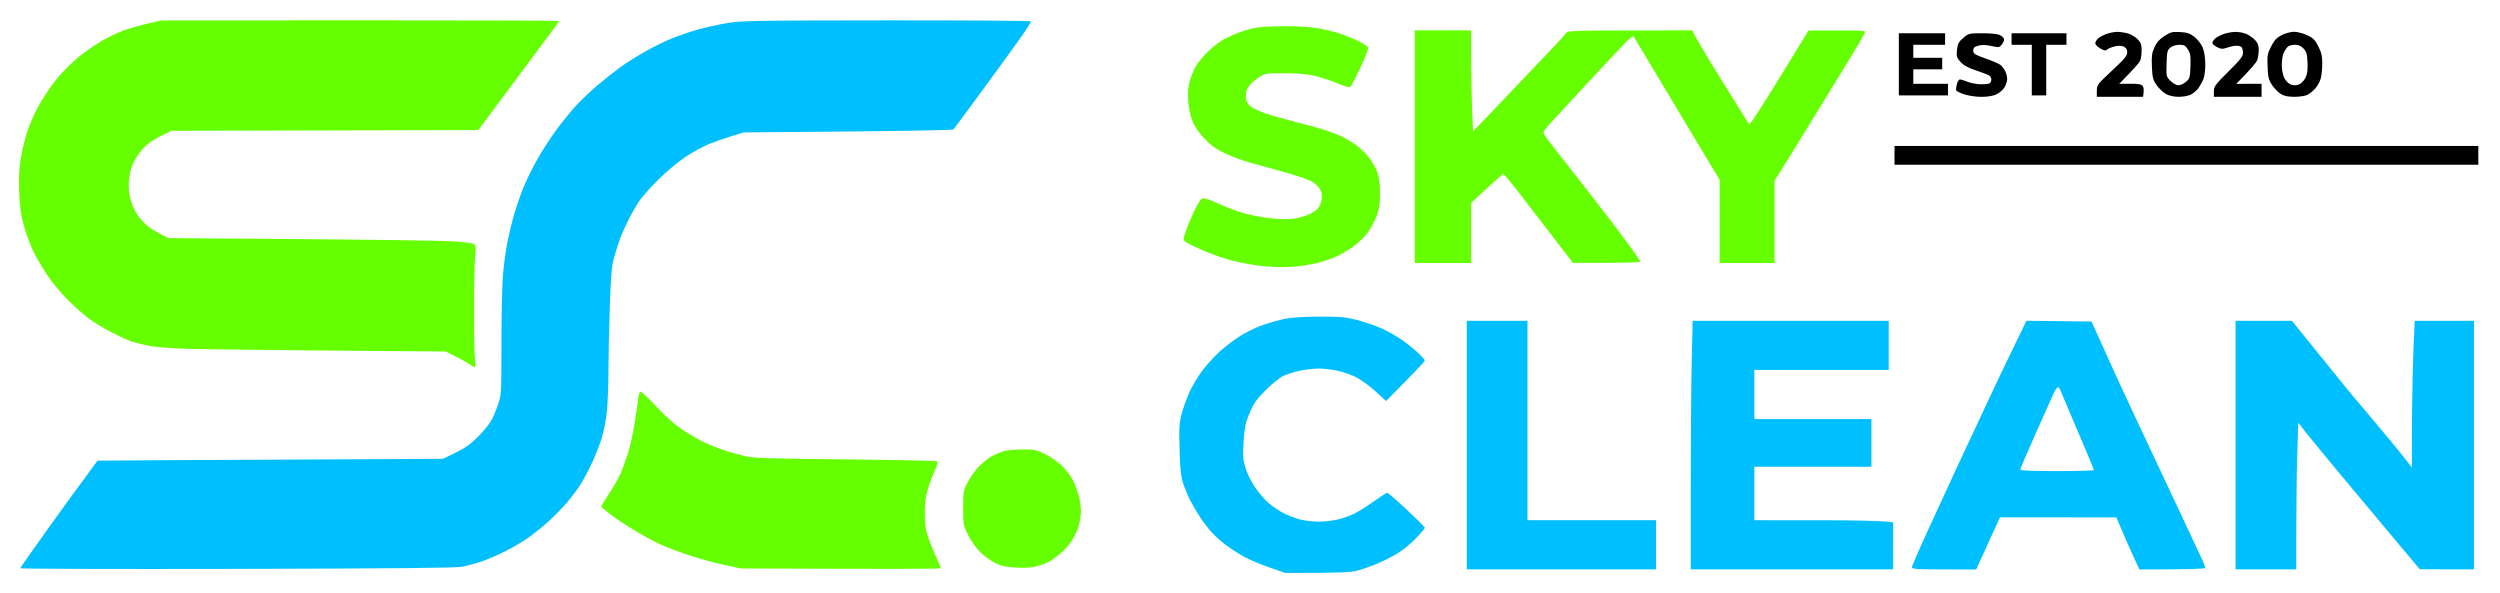
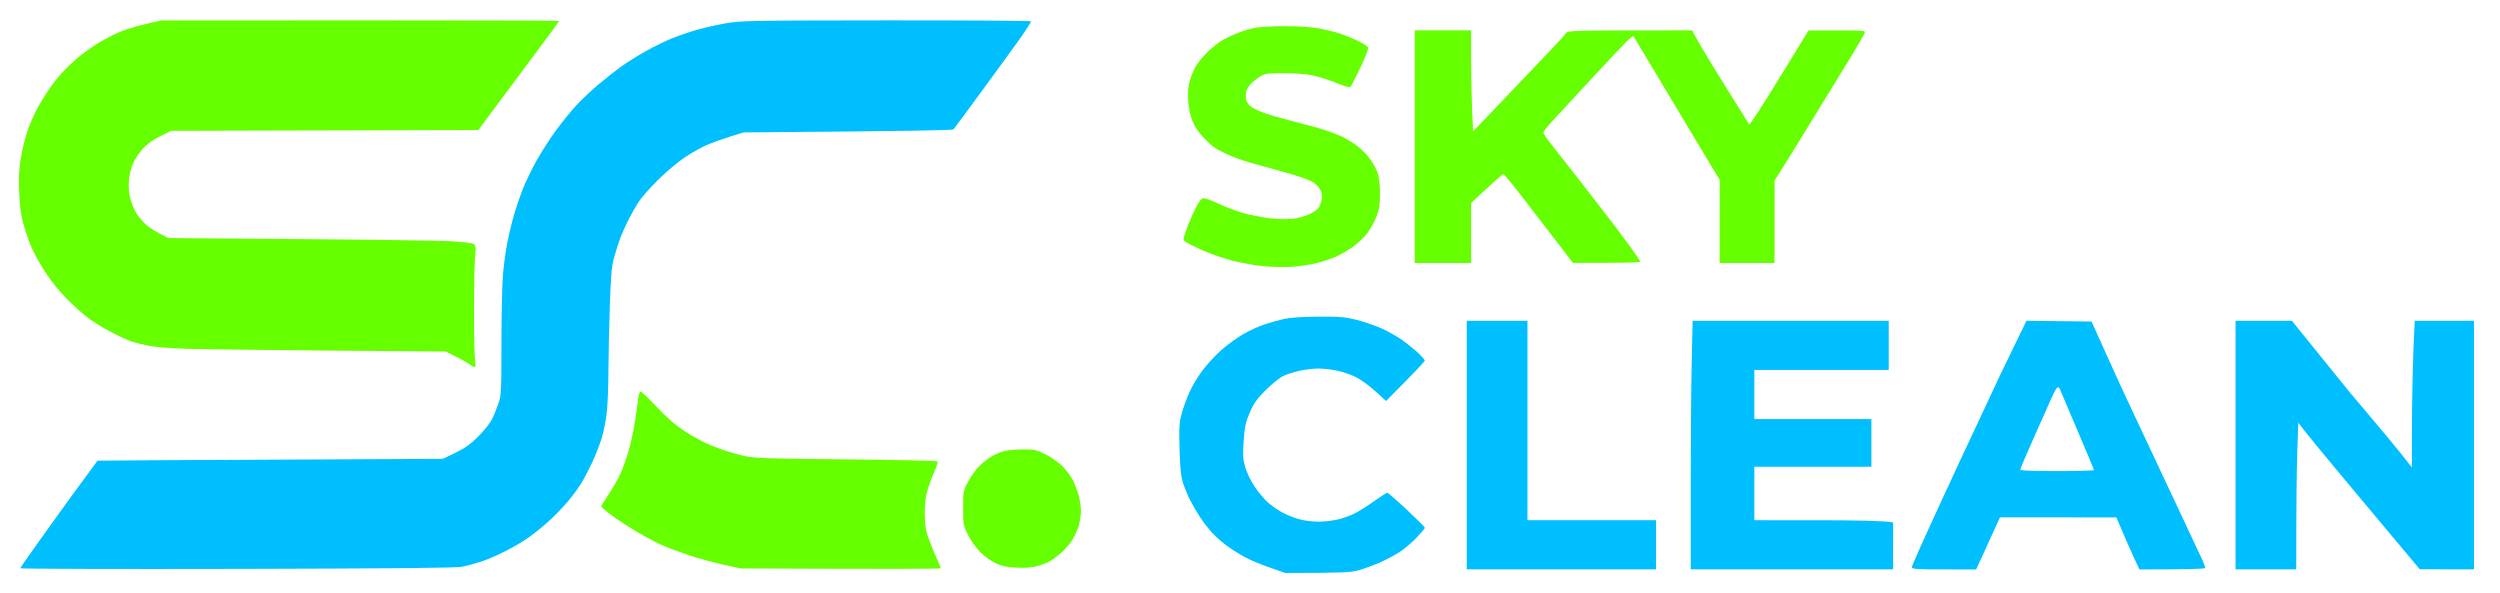
<svg xmlns="http://www.w3.org/2000/svg" version="1.2" viewBox="160 820 1730 410" width="1730" height="410">
  <style>
		.s0 { fill: #66ff00 } 
		.s1 { fill: #00bfff } 
		.s2 { fill: #000000 } 
	</style>
  <g id="Background">
    <path id="Path 0" class="s0" d="m261.5 836.47c-5.5 1.28-13.15 3.52-17 4.97-3.85 1.45-11.05 5.07-16 8.04-4.95 2.98-11.97 8.02-15.59 11.22-3.63 3.19-8.59 8.05-11.03 10.8-2.43 2.75-6.25 7.7-8.49 11-2.23 3.3-5.66 8.92-7.61 12.5-1.95 3.58-4.9 10.33-6.55 15-1.66 4.67-3.8 13.22-4.76 19-1.32 7.97-1.61 13.76-1.2 24 0.41 10.34 1.16 15.72 3.2 23 1.46 5.22 4.24 12.87 6.16 17 1.93 4.12 6.34 11.77 9.8 17 3.49 5.26 10.04 13.18 14.69 17.74 4.61 4.54 11.08 10.26 14.38 12.72 3.3 2.46 10.28 6.7 15.5 9.41 5.22 2.72 11.53 5.61 14 6.44 2.47 0.83 7.87 2.18 12 3.01 4.21 0.84 16.05 1.75 27 2.07 10.73 0.32 55.27 0.86 99 1.22l79.5 0.64c10.85 5.4 15.12 7.83 16.5 8.89 1.37 1.06 2.95 1.92 3.5 1.91 0.63-0.01 0.72-1.77 0.23-4.78-0.42-2.63-0.74-18.27-0.71-34.77 0.02-16.5 0.37-33.3 0.76-37.34 0.66-6.72 0.55-7.44-1.28-8.42-1.1-0.59-8.07-1.41-15.5-1.82-7.43-0.41-54.45-1.07-104.5-1.46l-91-0.71c-8.91-4.46-13.14-7.21-15.14-9-2-1.79-4.88-5.05-6.39-7.25-1.51-2.2-3.53-6.7-4.49-10-1.21-4.16-1.6-8.14-1.29-13 0.29-4.48 1.35-8.98 2.93-12.5 1.36-3.02 4.48-7.67 6.93-10.32 2.87-3.1 7.11-6.12 11.95-8.48l7.5-3.67 212.5-0.53c43.4-58.13 56-75.23 56-75.5 0-0.27-61.99-0.47-137.75-0.43l-137.75 0.07z" />
    <path id="Path 1" class="s1" d="m662.5 836.09c-6.05 1.05-15.05 3.06-20 4.48-4.95 1.41-12.6 4-16.99 5.75-4.4 1.75-12.72 5.81-18.5 9.03-5.78 3.21-13.66 8.15-17.51 10.96-3.85 2.82-10.83 8.33-15.5 12.25-4.67 3.92-11.42 10.28-15 14.13-3.58 3.85-9.88 11.58-14 17.17-4.13 5.59-10.32 15.22-13.77 21.4-3.44 6.18-7.83 15.29-9.74 20.24-1.92 4.95-4.58 12.83-5.93 17.5-1.34 4.67-3.34 13-4.43 18.5-1.09 5.5-2.47 15.51-3.06 22.25-0.59 6.74-1.07 28.22-1.07 47.75 0 33.42-0.12 35.87-2.1 41.75-1.16 3.44-3.18 8.39-4.5 11-1.32 2.61-5.55 7.9-9.4 11.75-5.33 5.33-9.08 8.01-15.75 11.25l-8.75 4.25c-185.23 0.86-239 1.18-239 1.27 0 0.08-3.62 5-8.05 10.94-4.43 5.93-16.45 22.49-26.72 36.79-10.26 14.3-18.68 26.34-18.7 26.75-0.01 0.41 67.58 0.6 150.22 0.42 109.02-0.25 151.76-0.65 155.75-1.5 3.02-0.64 8.65-2.15 12.5-3.37 3.85-1.22 11.5-4.49 17-7.27 5.5-2.77 12.92-7.14 16.5-9.7 3.58-2.56 9.65-7.48 13.5-10.93 3.85-3.45 9.7-9.46 13.01-13.34 3.31-3.88 7.66-9.76 9.69-13.06 2.02-3.3 5.44-9.83 7.61-14.5 2.17-4.67 5.09-12.1 6.49-16.5 1.4-4.4 3.03-12.72 3.63-18.5 0.6-5.78 1.1-18.6 1.11-28.5 0.02-9.9 0.44-29.92 0.95-44.5 0.76-21.87 1.28-27.81 3.01-34 1.15-4.13 3.01-9.98 4.13-13 1.12-3.03 3.62-8.65 5.56-12.5 1.95-3.85 5.11-9.48 7.04-12.5 1.93-3.03 8.06-10.02 13.64-15.54 5.66-5.62 14.1-12.67 19.13-15.99 4.95-3.26 12.15-7.2 16-8.76 3.85-1.55 10.83-4 15.5-5.44l8.5-2.63c118.32-0.93 144.73-1.5 145.31-2.14 0.5-0.55 9.01-12.03 18.9-25.5 9.89-13.48 21.85-29.9 26.56-36.5 4.71-6.6 8.38-12.34 8.15-12.75-0.23-0.41-45.31-0.71-100.17-0.66-93.27 0.09-100.47 0.22-110.75 2zm386.5 204.52c-3.58 0.78-9.87 2.53-14 3.89-4.12 1.37-10.87 4.47-15 6.89-4.12 2.42-10.75 7.26-14.73 10.75-3.97 3.5-9.78 9.73-12.9 13.86-3.13 4.12-7.22 10.87-9.11 15-1.88 4.12-4.34 10.87-5.46 15-1.81 6.64-1.99 9.51-1.55 25 0.39 13.83 0.92 18.76 2.49 23.5 1.1 3.3 3.24 8.47 4.76 11.5 1.52 3.03 4.68 8.42 7.02 12 2.34 3.58 6.22 8.56 8.62 11.08 2.4 2.52 6.84 6.4 9.86 8.62 3.02 2.22 8.42 5.64 12 7.61 3.58 1.98 11.45 5.3 17.5 7.39l11 3.8c39.97-0.04 45.19-0.37 50.5-1.82 3.58-0.98 10.1-3.36 14.5-5.27 4.4-1.92 10.7-5.24 14-7.38 3.3-2.14 8.59-6.62 11.75-9.96 3.16-3.34 5.77-6.41 5.79-6.82 0.03-0.41-5.6-6.04-12.5-12.5-6.9-6.46-12.99-11.75-13.54-11.75-0.55 0-4.71 2.65-9.25 5.89-4.54 3.24-10.61 7.07-13.5 8.5-2.89 1.44-8.06 3.28-11.5 4.1-3.44 0.81-9.4 1.49-13.25 1.5-3.85 0.01-9.59-0.66-12.75-1.48-3.16-0.83-8.34-2.81-11.5-4.4-3.16-1.6-7.97-4.86-10.68-7.25-2.72-2.4-7.01-7.51-9.55-11.36-2.6-3.96-5.39-9.82-6.41-13.5-1.54-5.52-1.68-8.24-0.99-18.05 0.71-9.89 1.32-12.7 4.26-19.5 2.81-6.5 4.82-9.33 11.03-15.52 4.17-4.16 9.62-8.55 12.09-9.74 2.47-1.19 7.65-2.83 11.5-3.66 3.85-0.82 9.7-1.5 13-1.5 3.3 0 9.15 0.67 13 1.49 3.85 0.81 9.7 2.86 13 4.54 3.3 1.68 9.3 6.07 13.33 9.75l7.33 6.69c20.81-20.92 26.83-27.45 26.81-28-0.02-0.55-2.16-2.97-4.75-5.38-2.6-2.41-7.42-6.32-10.72-8.68-3.3-2.36-9.6-5.95-14-7.98-4.4-2.02-12.28-4.75-17.5-6.06-8.25-2.06-11.73-2.36-26.5-2.29-10.56 0.06-19.46 0.63-23.5 1.5z" />
-     <path id="Path 2" class="s2" d="m1471 927.5v6.5h404v-13h-404z" />
    <path id="Path 3" class="s0" d="m1029.25 839.12c-2.89 0.48-8.29 2.03-12 3.43-3.71 1.4-8.77 3.74-11.25 5.19-2.48 1.44-6.9 4.91-9.83 7.69-2.93 2.79-6.6 7.09-8.17 9.57-1.56 2.48-3.61 7.2-4.55 10.5-1.23 4.33-1.57 8.22-1.22 14 0.31 4.99 1.37 10.25 2.83 14 1.61 4.11 4.25 8 8.39 12.36 4.56 4.8 8.02 7.3 14.05 10.17 4.4 2.09 12.05 4.96 17 6.36 4.95 1.4 15.75 4.4 24 6.66 8.25 2.26 16.91 5.2 19.25 6.53 2.36 1.35 4.97 3.86 5.87 5.67 1.07 2.16 1.41 4.43 0.99 6.75-0.34 1.92-1.3 4.51-2.12 5.75-0.82 1.24-3.85 3.33-6.74 4.65-2.89 1.33-8.17 2.7-11.75 3.06-3.58 0.35-10.78 0.12-16-0.51-5.22-0.64-13.33-2.27-18-3.63-4.67-1.36-12.33-4.27-17-6.47-4.67-2.21-9.38-3.86-10.46-3.68q-1.96 0.32-5.64 7.83c-2.03 4.12-4.75 10.53-6.04 14.22-2.35 6.7-2.35 6.73-0.36 8.22 1.1 0.82 6.5 3.47 12 5.89 5.5 2.41 14.5 5.55 20 6.98 5.5 1.42 14.72 3.12 20.5 3.77 5.95 0.68 14.83 0.93 20.5 0.58 5.5-0.34 13.6-1.54 18-2.67 4.4-1.13 10.47-3.2 13.5-4.59 3.03-1.4 8.2-4.47 11.5-6.81 3.3-2.35 7.79-6.7 9.99-9.68 2.19-2.97 5-8.22 6.25-11.66 1.75-4.84 2.25-8.34 2.23-15.5-0.02-6.04-0.63-11-1.75-14.29-0.95-2.77-3.52-7.41-5.72-10.29-2.2-2.89-6.47-6.98-9.5-9.08-3.03-2.11-7.53-4.75-10-5.87-2.47-1.12-7.2-2.94-10.5-4.05-3.3-1.11-12.3-3.61-20-5.54-7.7-1.94-17.15-4.58-21-5.87-3.85-1.29-8.46-3.33-10.25-4.55-1.81-1.23-3.52-3.43-3.87-4.96-0.34-1.51-0.35-4.1-0.02-5.75 0.33-1.65 2.07-4.41 3.87-6.14 1.8-1.72 4.85-3.97 6.77-5 2.97-1.58 5.53-1.83 17-1.68 9.71 0.12 15.6 0.72 21 2.13 4.12 1.08 10.88 3.36 15 5.07 4.5 1.88 7.9 2.77 8.5 2.24 0.55-0.49 3.65-6.45 6.88-13.25 3.23-6.81 5.66-13.04 5.39-13.87-0.27-0.83-3.15-2.8-6.38-4.4-3.24-1.59-9.04-3.97-12.89-5.28-3.85-1.31-11.05-3.04-16-3.85-5.21-0.85-14.89-1.41-23-1.35-7.7 0.06-16.36 0.51-19.25 1zm109.75 82.38v80.5h39l-0.03-41.5c16.56-15.5 21.81-20 22.35-20 0.54 0 7.01 7.87 14.37 17.5 7.37 9.62 17.99 23.45 23.61 30.71l10.2 13.22c38.11 0.06 46.5-0.29 46.5-0.93 0-0.55-3.74-6.06-8.31-12.25-4.57-6.19-11.66-15.58-15.75-20.87-4.09-5.3-12.82-16.55-19.39-25-6.57-8.46-14.56-18.64-17.75-22.63-3.19-3.99-5.78-7.81-5.76-8.5 0.03-0.69 2.16-3.56 4.75-6.39 2.59-2.82 14.45-15.65 26.35-28.5 11.9-12.85 23.7-25.38 26.23-27.86 2.52-2.48 4.75-4.27 4.95-4 0.2 0.27 11.4 18.95 24.89 41.5 13.49 22.55 26.84 44.83 29.68 49.5l5.15 8.5-0.04 57.5h38v-57c9.04-14.34 13.71-21.88 16.22-26 2.5-4.13 9.82-16.05 16.26-26.5 6.45-10.45 15.7-25.52 20.55-33.5 4.85-7.98 9.08-15.29 9.39-16.25 0.54-1.63-0.79-1.75-19.17-1.69l-19.75 0.05c-12.96 21.23-21.29 34.73-26.86 43.69-5.58 8.97-11.04 17.44-12.14 18.84l-2 2.54c-14.93-23.78-23.08-36.98-27.74-44.68-4.65-7.7-9.2-15.46-10.11-17.25l-1.65-3.25c-84.04 0-86.06 0.09-87.25 1.89-0.69 1.04-5.3 6.11-10.25 11.27-4.95 5.15-19.13 20.05-31.5 33.1-12.38 13.04-22.56 23.61-22.63 23.48-0.06-0.13-0.4-7.22-0.73-15.74-0.34-8.52-0.62-24.16-0.63-34.75l-0.01-19.25h-39zm-537.5 175.25c-0.35 3.16-1.47 10.92-2.5 17.25-1.03 6.33-3.08 15.33-4.56 20-1.48 4.67-3.81 10.97-5.19 14-1.37 3.03-4.92 9.21-7.87 13.75-2.96 4.54-5.38 8.47-5.38 8.75 0 0.28 2.81 2.68 6.25 5.36 3.44 2.67 11.2 7.81 17.25 11.42 6.05 3.61 14.15 7.98 18 9.7 3.85 1.73 12.29 4.91 18.75 7.08 6.46 2.17 17.26 5.15 24 6.62l12.25 2.69c107.34 0.49 138.51 0.29 138.52-0.12 0.02-0.41-1.52-4.13-3.41-8.25-1.88-4.13-4.37-10.31-5.52-13.75-1.53-4.57-2.1-8.87-2.14-16-0.03-7.21 0.51-11.57 2.09-16.75 1.18-3.85 3.33-9.59 4.8-12.75 1.46-3.16 2.29-6.09 1.83-6.5-0.46-0.41-29.04-1.02-63.5-1.36-53.49-0.52-63.7-0.85-69.67-2.27-3.85-0.91-9.25-2.37-12-3.23-2.75-0.86-8.38-2.94-12.5-4.61-4.13-1.67-11.77-5.83-17-9.26-6.77-4.43-12.38-9.3-19.5-16.89-5.5-5.87-10.53-10.66-11.19-10.65-0.7 0.01-1.44 2.38-1.81 5.77zm251.5 35.93c-2.48 0.87-6.08 2.6-8 3.83-1.92 1.24-5.3 4.02-7.5 6.19-2.2 2.17-5.58 6.83-7.5 10.37-3.45 6.34-3.5 6.61-3.5 18.43 0 11.73 0.08 12.16 3.5 18.93 1.96 3.88 5.7 9.1 8.5 11.84 2.75 2.69 7.48 6.07 10.5 7.51 4.27 2.02 7.5 2.7 14.5 3.04 6.68 0.33 10.54 0 15-1.3 3.3-0.97 7.12-2.48 8.5-3.36 1.37-0.89 4.43-3.19 6.8-5.13 2.36-1.94 5.82-5.78 7.68-8.53 1.86-2.75 4.09-7.47 4.96-10.5 0.87-3.03 1.57-7.75 1.56-10.5-0.01-2.75-0.69-7.47-1.5-10.5-0.81-3.03-2.58-7.75-3.93-10.5-1.35-2.75-4.62-7.16-7.26-9.81-2.65-2.65-7.96-6.37-11.81-8.28-6.56-3.24-7.6-3.46-16.5-3.39-5.93 0.05-11.19 0.67-14 1.66z" />
    <path id="Path 4" fill-rule="evenodd" class="s1" d="m1306 1214h-131v-172h42v138h89zm24-57.25c0-31.49 0.29-70.19 0.66-86l0.65-28.75h135.69v34h-93v34h81v33h-81v37l44.25 0.01c24.34 0.01 45.95 0.34 51.79 1.49l-0.04 32.5h-140zm209.19-66.75c1.63-3.58 7.5-15.85 13.04-27.27l10.08-20.77 45.05 0.54 10.36 23c5.69 12.65 13.66 29.97 17.71 38.5 4.05 8.53 10.18 21.58 13.62 29 3.44 7.42 12.32 26.33 19.74 42 7.41 15.67 14.32 30.41 15.35 32.75 1.02 2.34 1.86 4.7 1.86 5.25 0 0.64-8.27 1.01-45.5 1.07l-4.09-8.79c-2.25-4.83-5.85-12.94-11.91-27.25l-80.5-0.03-3.33 7.25c-1.83 3.99-5.54 12.1-13.17 28.83l-22.25-0.04c-19.09-0.03-22.25-0.25-22.25-1.54 0-0.83 6.8-16.24 15.12-34.25 8.32-18.01 16.36-35.45 17.89-38.75 1.52-3.3 6.69-14.33 11.49-24.5 4.8-10.17 10.06-21.42 11.69-25zm44.8-2c-0.55 0-2.17 2.59-3.59 5.75-1.42 3.16-7.04 15.76-12.49 28-5.45 12.24-9.91 22.7-9.91 23.25 0 0.64 9.17 1 25.5 1 14.03 0 25.5-0.34 25.5-0.75 0.01-0.41-5.21-12.9-11.58-27.75-6.37-14.85-11.77-27.56-12-28.25-0.23-0.69-0.87-1.25-1.43-1.25zm165.01 126h-42v-172h39l17.19 21.25c9.46 11.69 19.02 23.5 21.24 26.25 2.22 2.75 6.97 8.41 10.56 12.57 3.58 4.16 11.46 13.55 17.51 20.86 6.05 7.31 12.25 14.93 16.54 20.57l-0.01-20.5c-0.01-11.28 0.22-30.4 0.51-42.5 0.29-12.1 0.74-25.71 1.46-38.5h41v172l-37.5-0.07-3.5-4.16c-1.92-2.3-9.75-11.62-17.39-20.72-7.64-9.1-23.64-28.25-35.56-42.55-11.93-14.3-23.02-27.8-27.64-34l-0.7 21c-0.39 11.55-0.71 34.39-0.71 80.5z" />
-     <path id="Path 5" fill-rule="evenodd" class="s2" d="m1611.72 846.76c0.98-0.96 3.58-2.4 5.78-3.21 2.2-0.8 5.58-1.48 7.5-1.5 1.92-0.02 5.3 0.47 7.5 1.09 2.2 0.62 5.24 2.41 6.75 3.99 2.25 2.35 2.75 3.78 2.75 7.87 0 2.75-0.5 6.01-1.11 7.25-0.61 1.24-4.1 5.29-14.39 15.77l7.5-0.06c5.61-0.04 7.82 0.34 8.75 1.5 0.69 0.85 1.03 2.88 0.25 7.54h-32v-4c0-3.39 0.66-4.65 4.31-8.25 2.37-2.34 7.09-6.84 10.5-10 4.65-4.32 6.2-6.43 6.22-8.5 0.02-1.87-0.7-3.12-2.25-3.91-1.57-0.8-3.53-0.88-6.28-0.25-2.2 0.5-4.6 1.48-5.33 2.16-1.08 1.01-2.01 0.86-4.79-0.75-1.89-1.1-3.44-2.67-3.44-3.5 0-0.83 0.8-2.28 1.78-3.24zm39.15 5.99c1.54-3.43 3.45-5.61 6.88-7.82 4.2-2.72 5.45-3.04 10.82-2.75 4.93 0.26 6.8 0.88 9.95 3.32 2.14 1.66 4.68 4.9 5.68 7.25 1.15 2.71 1.82 6.88 1.86 11.5 0.04 4.28-0.54 8.68-1.4 10.75-0.82 1.92-2.42 4.74-3.57 6.25-1.15 1.51-3.44 3.42-5.09 4.25-1.65 0.83-5.36 1.5-8.25 1.5-3.2 0.01-6.62-0.72-8.75-1.85-1.92-1.02-4.85-3.77-6.5-6.1-2.66-3.76-3.04-5.21-3.38-12.89-0.32-7.23-0.03-9.44 1.75-13.41zm17.25-1.75c-2.34 0-4.8 0.76-6.22 1.92-2.09 1.72-2.37 2.87-2.62 11-0.27 8.92-0.23 9.13 2.72 12.08 1.73 1.73 4.06 3 5.5 3 1.37 0 3.74-1.09 5.25-2.41 2.53-2.22 2.77-3.09 3.05-10.75 0.25-7.01-0.03-8.86-1.75-11.59-1.74-2.76-2.64-3.25-5.93-3.25zm24.6-4.2c0.98-0.94 3.58-2.37 5.78-3.18 2.2-0.81 5.91-1.51 8.25-1.55 2.34-0.04 5.83 0.6 7.75 1.43 1.92 0.83 4.64 2.74 6.03 4.25 1.9 2.06 2.53 3.81 2.5 7-0.01 2.34-0.5 5.49-1.08 7-0.58 1.51-4.07 5.79-14.45 16.27l17.5-0.02v9h-33l0.01-3.75c0-3.42 0.89-4.63 10.07-13.75 8.33-8.26 10.07-10.52 10.06-13 0-1.65-0.51-3.45-1.12-4-0.61-0.55-2.33-0.94-3.81-0.86-1.49 0.07-4.29 0.7-6.21 1.38-2.96 1.05-4 0.99-6.75-0.39-1.79-0.9-3.26-2.19-3.28-2.88-0.02-0.69 0.77-2.02 1.75-2.95zm38.97 5.2c2.23-4.29 3.84-6 7.33-7.76 2.46-1.24 6.28-2.25 8.48-2.24 2.2 0.01 6.25 1.05 9 2.32 4.19 1.92 5.45 3.17 7.76 7.74 2.19 4.3 2.76 6.8 2.75 11.94-0.01 3.58-0.47 8.19-1.02 10.25-0.54 2.06-2.23 5.16-3.74 6.88-1.51 1.73-3.99 3.75-5.5 4.5-1.51 0.76-5.56 1.37-9 1.37-4.49-0.01-7.17-0.57-9.5-2-1.79-1.1-4.49-3.88-6-6.17-2.36-3.59-2.8-5.4-3.08-12.75-0.3-7.83-0.08-9.06 2.52-14.08zm16.21-1.03c-2.14 0.02-4.25 0.74-5.18 1.78-0.87 0.96-2.06 2.99-2.65 4.5-0.59 1.51-1.07 5.11-1.07 8 0 3 0.75 6.75 1.75 8.74 0.99 1.98 2.94 3.93 4.5 4.5 1.85 0.68 3.65 0.68 5.5 0 1.53-0.56 3.55-2.56 4.55-4.5 1.36-2.63 1.73-5.26 1.5-10.66-0.25-6.05-0.69-7.57-2.8-9.77-1.8-1.88-3.5-2.6-6.1-2.59zm-239.9 35.03h-34v-43h32v8h-22v9h20v8h-20v10h24zm6.24-31.5c0.45-4.24 1.11-5.5 4.33-8.25 3.71-3.18 4-3.25 13.36-3.24 5.71 0.01 10.58 0.53 12.07 1.29 1.37 0.69 2.64 1.92 2.81 2.73 0.17 0.81-0.51 2.49-1.5 3.73-1.72 2.16-2.08 2.21-7.31 1.07-3.79-0.83-6.59-0.9-9-0.23-2.78 0.77-3.5 1.48-3.5 3.42 0 2.16 0.97 2.78 8.56 5.46 4.7 1.66 9.37 3.69 10.37 4.52 1 0.83 2.43 2.74 3.19 4.25 0.76 1.51 1.37 3.99 1.35 5.5-0.02 1.51-0.87 4.1-1.88 5.75-1.02 1.65-3.48 3.79-5.47 4.75-2.33 1.13-6.02 1.76-10.37 1.77-3.86 0.01-9-0.74-12.02-1.75-2.9-0.97-5.41-2.22-5.59-2.77-0.18-0.55 0.05-2.46 0.52-4.25 0.46-1.79 1.4-3.26 2.09-3.27 0.69-0.02 3.05 0.7 5.25 1.59 2.2 0.9 6.25 1.68 9 1.73 2.75 0.06 5.56-0.21 6.25-0.59 0.69-0.39 1.25-1.61 1.25-2.71 0-1.1-0.79-2.42-1.75-2.93-0.96-0.51-5.13-2.07-9.25-3.47-5.3-1.79-8.35-3.5-10.39-5.82-2.59-2.94-2.84-3.81-2.37-8.28zm51.76-3.5h-14v-8h38v8h-14v35h-10z" />
  </g>
</svg>
